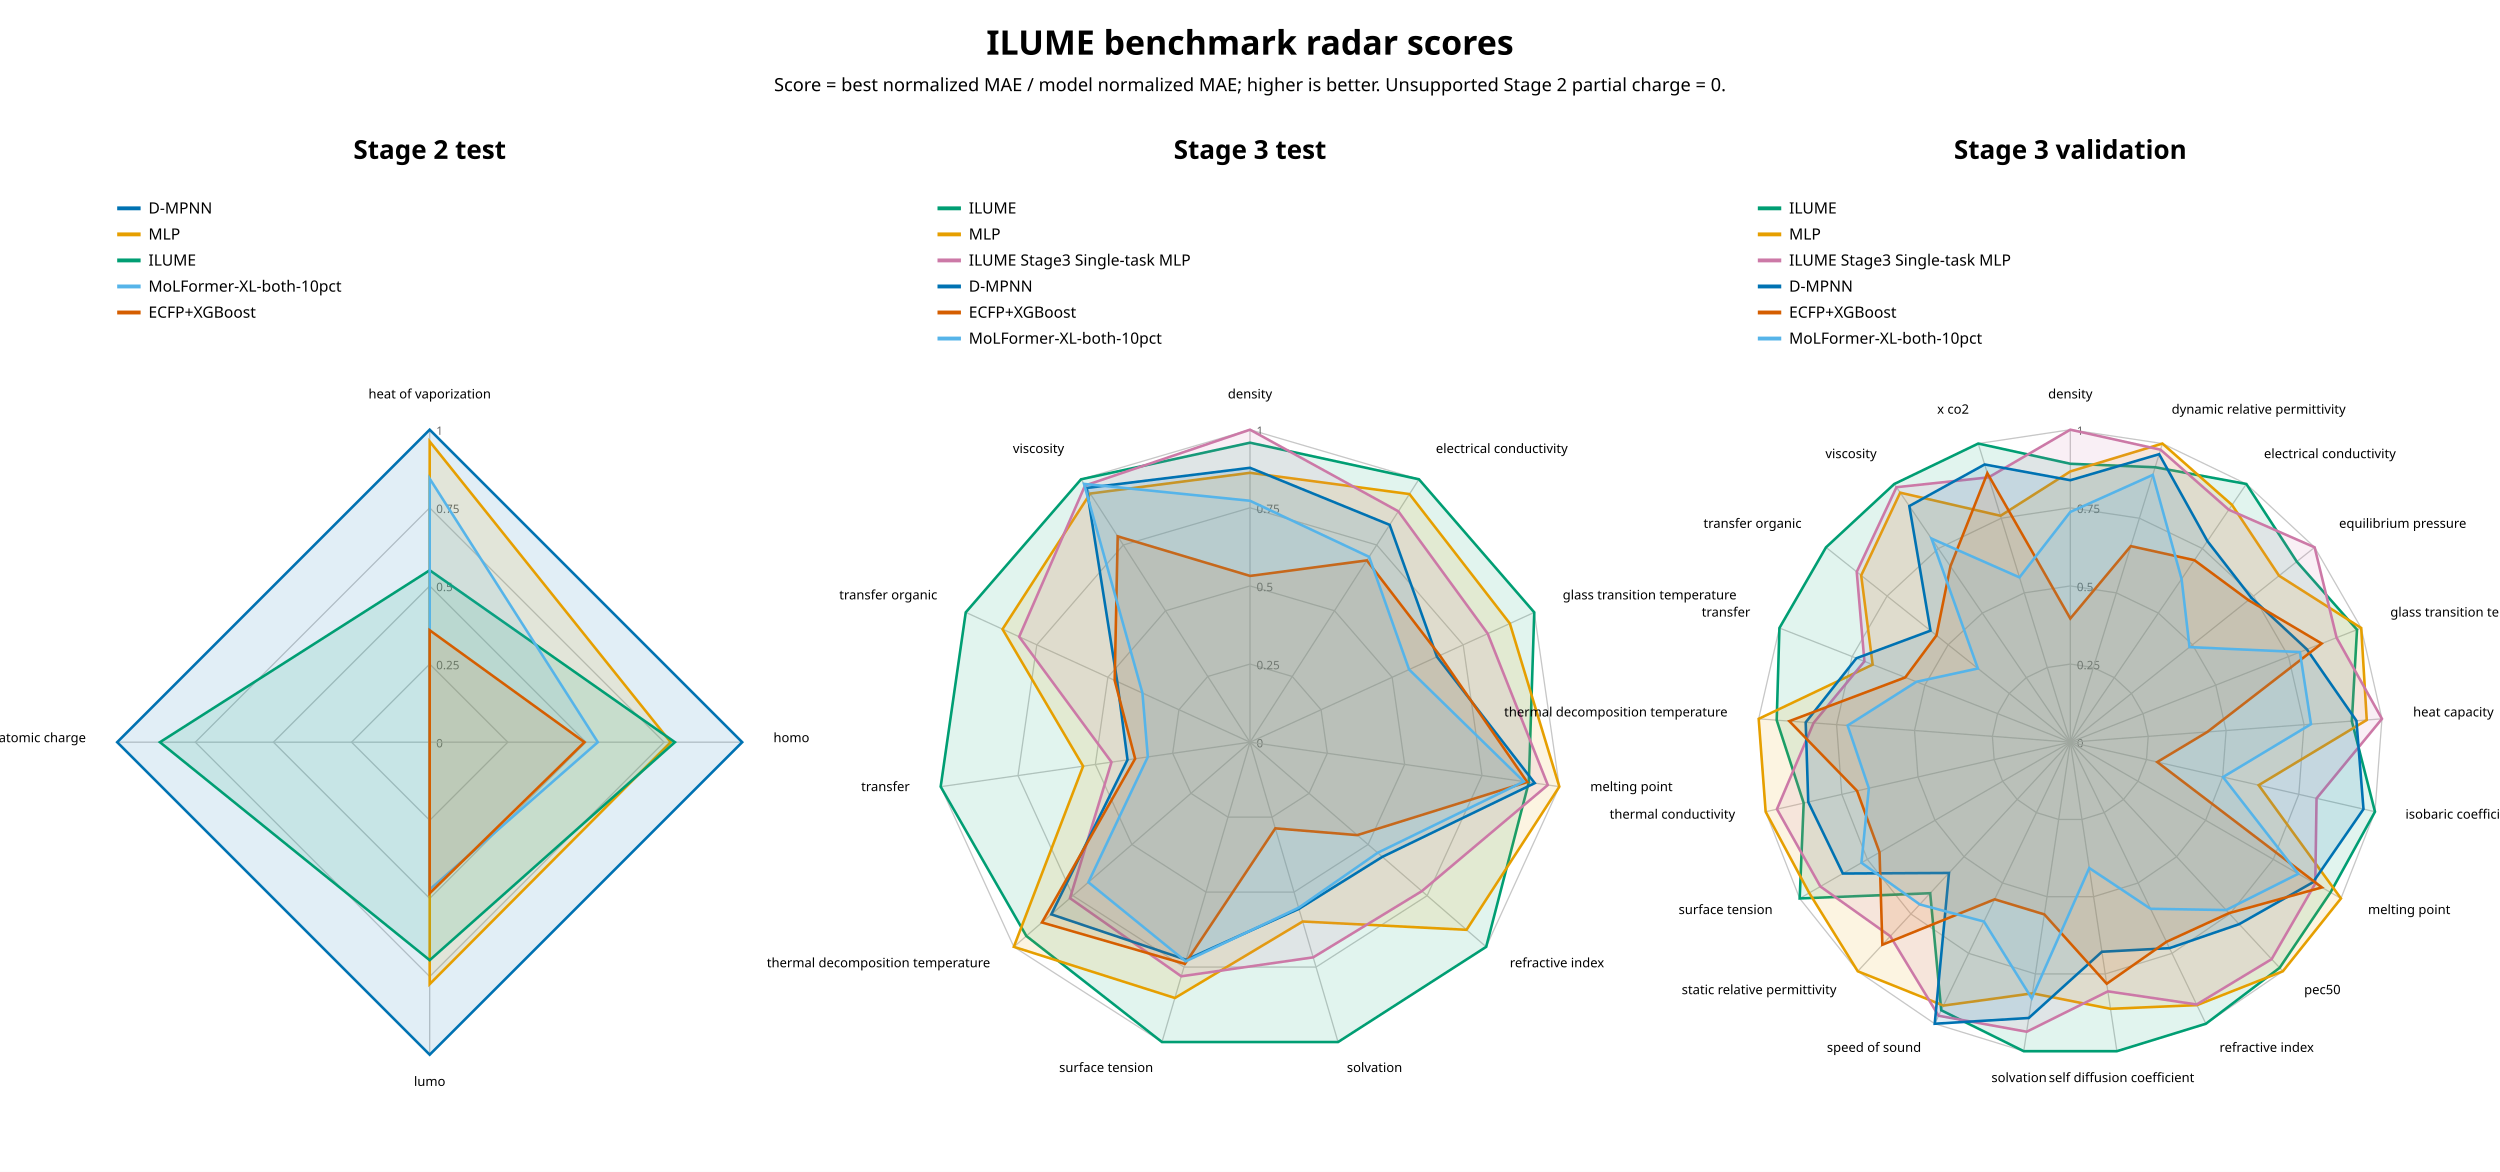
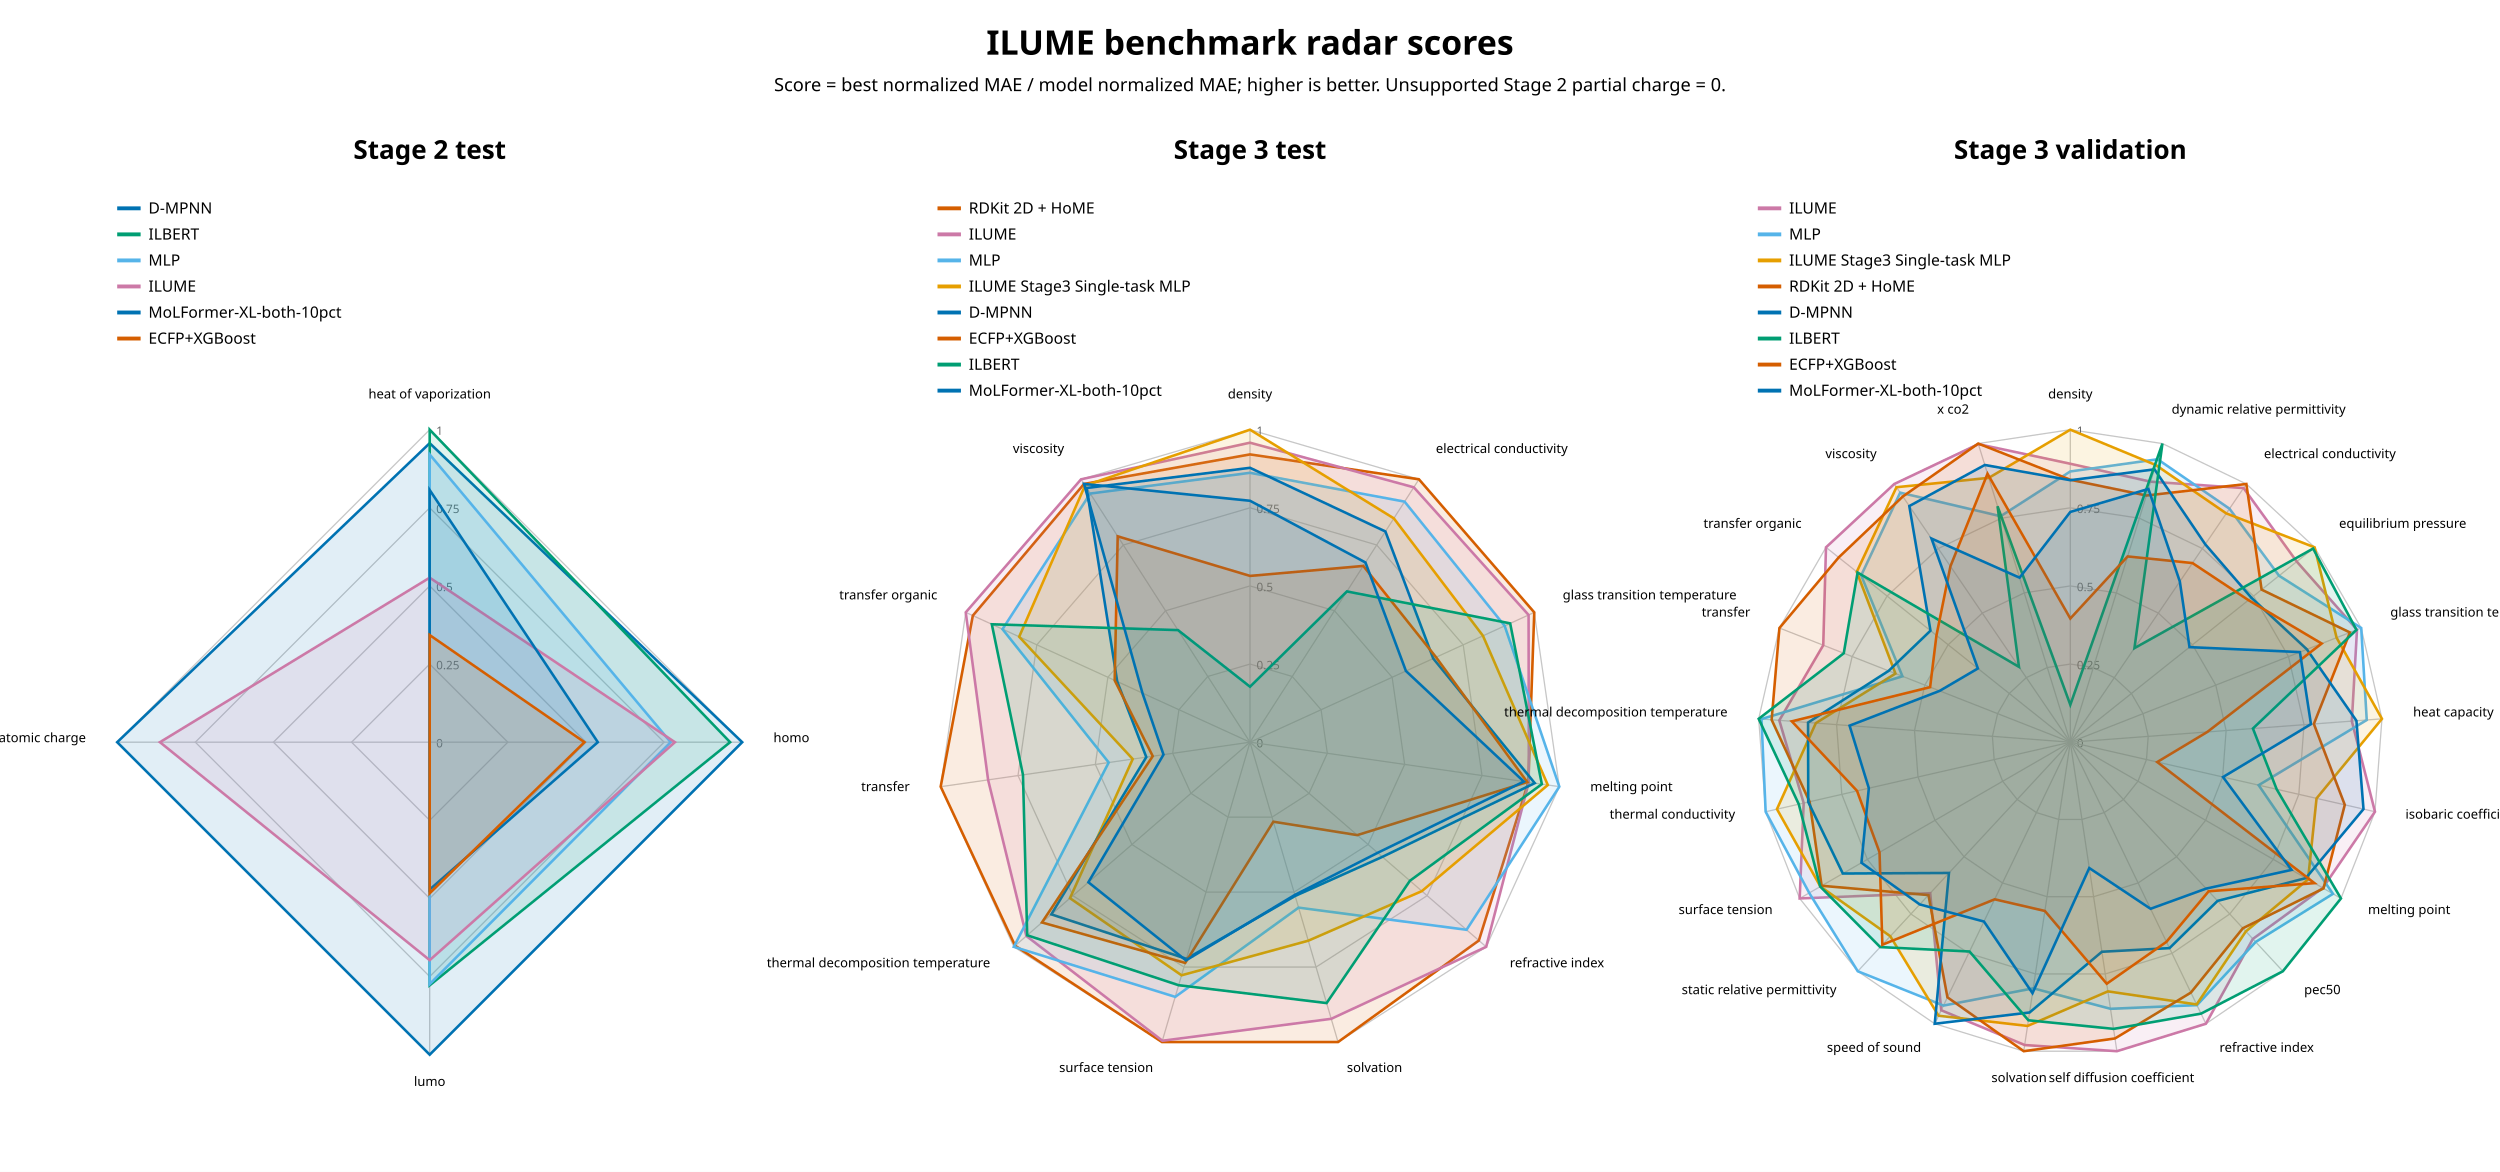
<svg xmlns="http://www.w3.org/2000/svg" width="1920" height="900" viewBox="0 0 1920 900">
  <rect width="1920" height="900" fill="white" />
  <text x="960" y="42" text-anchor="middle" font-family="sans-serif" font-size="26" font-weight="bold">ILUME benchmark radar scores</text>
  <text x="960" y="70" text-anchor="middle" font-family="sans-serif" font-size="14">Score = best normalized MAE / model normalized MAE; higher is better. Unsupported Stage 2 partial charge = 0.</text>
  <text x="330.0" y="122" text-anchor="middle" font-family="sans-serif" font-size="20" font-weight="bold">Stage 2 test</text>
  <polygon points="330.00,510.00 390.00,570.00 330.00,630.00 270.00,570.00" fill="none" stroke="#c7c7c7" stroke-width="1" />
  <text x="335.00" y="514.00" font-family="sans-serif" font-size="9" fill="#666">0.25</text>
  <polygon points="330.00,450.00 450.00,570.00 330.00,690.00 210.00,570.00" fill="none" stroke="#c7c7c7" stroke-width="1" />
  <text x="335.00" y="454.00" font-family="sans-serif" font-size="9" fill="#666">0.5</text>
  <polygon points="330.00,390.00 510.00,570.00 330.00,750.00 150.00,570.00" fill="none" stroke="#c7c7c7" stroke-width="1" />
  <text x="335.00" y="394.00" font-family="sans-serif" font-size="9" fill="#666">0.75</text>
  <polygon points="330.00,330.00 570.00,570.00 330.00,810.00 90.00,570.00" fill="none" stroke="#c7c7c7" stroke-width="1" />
  <text x="335.00" y="334.00" font-family="sans-serif" font-size="9" fill="#666">1</text>
  <text x="335.00" y="574.00" font-family="sans-serif" font-size="9" fill="#666">0</text>
  <line x1="330.00" y1="570.00" x2="330.00" y2="330.00" stroke="#c7c7c7" stroke-width="1" />
  <text x="330.00" y="306.00" text-anchor="middle" font-family="sans-serif" font-size="10">heat of vaporization</text>
  <line x1="330.00" y1="570.00" x2="570.00" y2="570.00" stroke="#c7c7c7" stroke-width="1" />
  <text x="594.00" y="570.00" text-anchor="start" font-family="sans-serif" font-size="10">homo</text>
  <line x1="330.00" y1="570.00" x2="330.00" y2="810.00" stroke="#c7c7c7" stroke-width="1" />
  <text x="330.00" y="834.00" text-anchor="middle" font-family="sans-serif" font-size="10">lumo</text>
  <line x1="330.00" y1="570.00" x2="90.00" y2="570.00" stroke="#c7c7c7" stroke-width="1" />
  <text x="66.00" y="570.00" text-anchor="end" font-family="sans-serif" font-size="10">partial atomic charge</text>
-   <polygon class="series" data-panel="stage2_test" data-run="dmpnn@outputs/benchmarks/v1/dmpnn" data-scores="1,1,1,1" points="330.00,330.00 570.00,570.00 330.00,810.00 90.00,570.00" fill="#0072b2" fill-opacity="0.12" stroke="#0072b2" stroke-width="2" />
+   <polygon class="series" data-panel="stage2_test" data-run="dmpnn@outputs/benchmarks/v1/dmpnn" data-scores="0.956824,1,1,1" points="330.00,340.36 570.00,570.00 330.00,810.00 90.00,570.00" fill="#0072b2" fill-opacity="0.12" stroke="#0072b2" stroke-width="2" />
  <line x1="90.0" y1="160" x2="108.0" y2="160" stroke="#0072b2" stroke-width="3" />
  <text x="114.0" y="164" font-family="sans-serif" font-size="12">D-MPNN</text>
-   <polygon class="series" data-panel="stage2_test" data-run="mlp@outputs/benchmarks/v1/mlp" data-scores="0.962248,0.77109,0.774135,0" points="330.00,339.06 515.06,570.00 330.00,755.79 330.00,570.00" fill="#e69f00" fill-opacity="0.12" stroke="#e69f00" stroke-width="2" />
-   <line x1="90.0" y1="180" x2="108.0" y2="180" stroke="#e69f00" stroke-width="3" />
-   <text x="114.0" y="184" font-family="sans-serif" font-size="12">MLP</text>
-   <polygon class="series" data-panel="stage2_test" data-run="ilume@outputs/v1/stage2/base/evaluate" data-scores="0.550177,0.784682,0.697555,0.863199" points="330.00,437.96 518.32,570.00 330.00,737.41 122.83,570.00" fill="#009e73" fill-opacity="0.12" stroke="#009e73" stroke-width="2" />
-   <line x1="90.0" y1="200" x2="108.0" y2="200" stroke="#009e73" stroke-width="3" />
-   <text x="114.0" y="204" font-family="sans-serif" font-size="12">ILUME</text>
-   <polygon class="series" data-panel="stage2_test" data-run="molformer@outputs/benchmarks/v1/molformer" data-scores="0.843331,0.537986,0.471542,0" points="330.00,367.60 459.12,570.00 330.00,683.17 330.00,570.00" fill="#56b4e9" fill-opacity="0.12" stroke="#56b4e9" stroke-width="2" />
-   <line x1="90.0" y1="220" x2="108.0" y2="220" stroke="#56b4e9" stroke-width="3" />
-   <text x="114.0" y="224" font-family="sans-serif" font-size="12">MoLFormer-XL-both-10pct</text>
-   <polygon class="series" data-panel="stage2_test" data-run="ecfp_xgboost@outputs/benchmarks/v1/ecfp_xgboost" data-scores="0.358219,0.49528,0.483526,0" points="330.00,484.03 448.87,570.00 330.00,686.05 330.00,570.00" fill="#d55e00" fill-opacity="0.12" stroke="#d55e00" stroke-width="2" />
-   <line x1="90.0" y1="240" x2="108.0" y2="240" stroke="#d55e00" stroke-width="3" />
-   <text x="114.0" y="244" font-family="sans-serif" font-size="12">ECFP+XGBoost</text>
+   <polygon class="series" data-panel="stage2_test" data-run="ilbert@outputs/benchmarks/v1/ilbert" data-scores="1,0.961306,0.777919,0" points="330.00,330.00 560.71,570.00 330.00,756.70 330.00,570.00" fill="#009e73" fill-opacity="0.12" stroke="#009e73" stroke-width="2" />
+   <line x1="90.0" y1="180" x2="108.0" y2="180" stroke="#009e73" stroke-width="3" />
+   <text x="114.0" y="184" font-family="sans-serif" font-size="12">ILBERT</text>
+   <polygon class="series" data-panel="stage2_test" data-run="mlp@outputs/benchmarks/v1/mlp" data-scores="0.920702,0.77109,0.774135,0" points="330.00,349.03 515.06,570.00 330.00,755.79 330.00,570.00" fill="#56b4e9" fill-opacity="0.12" stroke="#56b4e9" stroke-width="2" />
+   <line x1="90.0" y1="200" x2="108.0" y2="200" stroke="#56b4e9" stroke-width="3" />
+   <text x="114.0" y="204" font-family="sans-serif" font-size="12">MLP</text>
+   <polygon class="series" data-panel="stage2_test" data-run="ilume@outputs/v1/stage2/base/evaluate" data-scores="0.526423,0.784682,0.697555,0.863199" points="330.00,443.66 518.32,570.00 330.00,737.41 122.83,570.00" fill="#cc79a7" fill-opacity="0.12" stroke="#cc79a7" stroke-width="2" />
+   <line x1="90.0" y1="220" x2="108.0" y2="220" stroke="#cc79a7" stroke-width="3" />
+   <text x="114.0" y="224" font-family="sans-serif" font-size="12">ILUME</text>
+   <polygon class="series" data-panel="stage2_test" data-run="molformer@outputs/benchmarks/v1/molformer" data-scores="0.806919,0.537986,0.471542,0" points="330.00,376.34 459.12,570.00 330.00,683.17 330.00,570.00" fill="#0072b2" fill-opacity="0.12" stroke="#0072b2" stroke-width="2" />
+   <line x1="90.0" y1="240" x2="108.0" y2="240" stroke="#0072b2" stroke-width="3" />
+   <text x="114.0" y="244" font-family="sans-serif" font-size="12">MoLFormer-XL-both-10pct</text>
+   <polygon class="series" data-panel="stage2_test" data-run="ecfp_xgboost@outputs/benchmarks/v1/ecfp_xgboost" data-scores="0.342753,0.49528,0.483526,0" points="330.00,487.74 448.87,570.00 330.00,686.05 330.00,570.00" fill="#d55e00" fill-opacity="0.12" stroke="#d55e00" stroke-width="2" />
+   <line x1="90.0" y1="260" x2="108.0" y2="260" stroke="#d55e00" stroke-width="3" />
+   <text x="114.0" y="264" font-family="sans-serif" font-size="12">ECFP+XGBoost</text>
  <text x="960.0" y="122" text-anchor="middle" font-family="sans-serif" font-size="20" font-weight="bold">Stage 3 test</text>
  <polygon points="960.00,510.00 992.44,519.52 1014.58,545.08 1019.39,578.54 1005.34,609.29 976.90,627.57 943.10,627.57 914.66,609.29 900.61,578.54 905.42,545.08 927.56,519.52" fill="none" stroke="#c7c7c7" stroke-width="1" />
  <text x="965.00" y="514.00" font-family="sans-serif" font-size="9" fill="#666">0.25</text>
  <polygon points="960.00,450.00 1024.88,469.05 1069.16,520.15 1078.78,587.08 1050.69,648.58 993.81,685.14 926.19,685.14 869.31,648.58 841.22,587.08 850.84,520.15 895.12,469.05" fill="none" stroke="#c7c7c7" stroke-width="1" />
  <text x="965.00" y="454.00" font-family="sans-serif" font-size="9" fill="#666">0.5</text>
  <polygon points="960.00,390.00 1057.32,418.57 1123.73,495.23 1138.17,595.62 1096.03,687.87 1010.71,742.71 909.29,742.71 823.97,687.87 781.83,595.62 796.27,495.23 862.68,418.57" fill="none" stroke="#c7c7c7" stroke-width="1" />
  <text x="965.00" y="394.00" font-family="sans-serif" font-size="9" fill="#666">0.75</text>
  <polygon points="960.00,330.00 1089.75,368.10 1178.31,470.30 1197.56,604.16 1141.38,727.17 1027.62,800.28 892.38,800.28 778.62,727.17 722.44,604.16 741.69,470.30 830.25,368.10" fill="none" stroke="#c7c7c7" stroke-width="1" />
  <text x="965.00" y="334.00" font-family="sans-serif" font-size="9" fill="#666">1</text>
  <text x="965.00" y="574.00" font-family="sans-serif" font-size="9" fill="#666">0</text>
  <line x1="960.00" y1="570.00" x2="960.00" y2="330.00" stroke="#c7c7c7" stroke-width="1" />
  <text x="960.00" y="306.00" text-anchor="middle" font-family="sans-serif" font-size="10">density</text>
  <line x1="960.00" y1="570.00" x2="1089.75" y2="368.10" stroke="#c7c7c7" stroke-width="1" />
  <text x="1102.73" y="347.91" text-anchor="start" font-family="sans-serif" font-size="10">electrical conductivity</text>
  <line x1="960.00" y1="570.00" x2="1178.31" y2="470.30" stroke="#c7c7c7" stroke-width="1" />
  <text x="1200.14" y="460.33" text-anchor="start" font-family="sans-serif" font-size="10">glass transition temperature</text>
  <line x1="960.00" y1="570.00" x2="1197.56" y2="604.16" stroke="#c7c7c7" stroke-width="1" />
  <text x="1221.31" y="607.57" text-anchor="start" font-family="sans-serif" font-size="10">melting point</text>
  <line x1="960.00" y1="570.00" x2="1141.38" y2="727.17" stroke="#c7c7c7" stroke-width="1" />
  <text x="1159.52" y="742.88" text-anchor="start" font-family="sans-serif" font-size="10">refractive index</text>
  <line x1="960.00" y1="570.00" x2="1027.62" y2="800.28" stroke="#c7c7c7" stroke-width="1" />
  <text x="1034.38" y="823.31" text-anchor="start" font-family="sans-serif" font-size="10">solvation</text>
  <line x1="960.00" y1="570.00" x2="892.38" y2="800.28" stroke="#c7c7c7" stroke-width="1" />
  <text x="885.62" y="823.31" text-anchor="end" font-family="sans-serif" font-size="10">surface tension</text>
  <line x1="960.00" y1="570.00" x2="778.62" y2="727.17" stroke="#c7c7c7" stroke-width="1" />
  <text x="760.48" y="742.88" text-anchor="end" font-family="sans-serif" font-size="10">thermal decomposition temperature</text>
  <line x1="960.00" y1="570.00" x2="722.44" y2="604.16" stroke="#c7c7c7" stroke-width="1" />
  <text x="698.69" y="607.57" text-anchor="end" font-family="sans-serif" font-size="10">transfer</text>
  <line x1="960.00" y1="570.00" x2="741.69" y2="470.30" stroke="#c7c7c7" stroke-width="1" />
  <text x="719.86" y="460.33" text-anchor="end" font-family="sans-serif" font-size="10">transfer organic</text>
  <line x1="960.00" y1="570.00" x2="830.25" y2="368.10" stroke="#c7c7c7" stroke-width="1" />
  <text x="817.27" y="347.91" text-anchor="end" font-family="sans-serif" font-size="10">viscosity</text>
-   <polygon class="series" data-panel="stage3_test" data-run="ilume@outputs/v1/stage3/base/test" data-scores="0.958393,1,1,0.901385,1,1,1,0.947019,1,1,1" points="960.00,339.99 1089.75,368.10 1178.31,470.30 1174.13,600.79 1141.38,727.17 1027.62,800.28 892.38,800.28 788.23,718.84 722.44,604.16 741.69,470.30 830.25,368.10" fill="#009e73" fill-opacity="0.12" stroke="#009e73" stroke-width="2" />
-   <line x1="720.0" y1="160" x2="738.0" y2="160" stroke="#009e73" stroke-width="3" />
-   <text x="744.0" y="164" font-family="sans-serif" font-size="12">ILUME</text>
-   <polygon class="series" data-panel="stage3_test" data-run="mlp@outputs/benchmarks/v1/mlp" data-scores="0.862004,0.94381,0.914143,1,0.916843,0.598041,0.853107,1,0.539519,0.870647,0.945819" points="960.00,363.12 1082.46,379.44 1159.57,478.86 1197.56,604.16 1126.30,714.10 1000.44,707.72 902.32,766.45 778.62,727.17 831.83,588.43 769.93,483.20 837.28,379.04" fill="#e69f00" fill-opacity="0.12" stroke="#e69f00" stroke-width="2" />
-   <line x1="720.0" y1="180" x2="738.0" y2="180" stroke="#e69f00" stroke-width="3" />
-   <text x="744.0" y="184" font-family="sans-serif" font-size="12">MLP</text>
-   <polygon class="series" data-panel="stage3_test" data-run="ilume_stage3_single_task_mlp@outputs/benchmarks/v1/ilume_stage3_single_task_mlp" data-scores="1,0.87814,0.83623,0.962804,0.727681,0.717579,0.780766,0.762323,0.4478,0.812043,0.976377" points="960.00,330.00 1073.94,392.70 1142.56,486.63 1188.72,602.89 1091.99,684.37 1008.52,735.24 907.21,749.79 821.73,689.81 853.62,585.29 782.72,489.04 833.31,372.87" fill="#cc79a7" fill-opacity="0.12" stroke="#cc79a7" stroke-width="2" />
-   <line x1="720.0" y1="200" x2="738.0" y2="200" stroke="#cc79a7" stroke-width="3" />
-   <text x="744.0" y="204" font-family="sans-serif" font-size="12">ILUME Stage3 Single-task MLP</text>
-   <polygon class="series" data-panel="stage3_test" data-run="dmpnn@outputs/benchmarks/v1/dmpnn" data-scores="0.87798,0.82668,0.657776,0.920491,0.560354,0.555743,0.725643,0.841327,0.395984,0.467131,0.966994" points="960.00,359.28 1067.26,403.09 1103.60,504.42 1178.67,601.44 1061.64,658.07 997.58,697.98 910.94,737.10 807.40,702.23 865.93,583.53 858.02,523.43 834.53,374.76" fill="#0072b2" fill-opacity="0.12" stroke="#0072b2" stroke-width="2" />
-   <line x1="720.0" y1="220" x2="738.0" y2="220" stroke="#0072b2" stroke-width="3" />
-   <text x="744.0" y="224" font-family="sans-serif" font-size="12">D-MPNN</text>
-   <polygon class="series" data-panel="stage3_test" data-run="ecfp_xgboost@outputs/benchmarks/v1/ecfp_xgboost" data-scores="0.532079,0.691517,0.667808,0.896236,0.454073,0.287445,0.739444,0.880969,0.371397,0.475997,0.783078" points="960.00,442.30 1049.73,430.38 1105.79,503.42 1172.91,600.61 1042.36,641.37 979.44,636.19 910.00,740.28 800.21,708.46 871.77,582.69 856.08,522.54 858.39,411.90" fill="#d55e00" fill-opacity="0.12" stroke="#d55e00" stroke-width="2" />
-   <line x1="720.0" y1="240" x2="738.0" y2="240" stroke="#d55e00" stroke-width="3" />
-   <text x="744.0" y="244" font-family="sans-serif" font-size="12">ECFP+XGBoost</text>
-   <polygon class="series" data-panel="stage3_test" data-run="molformer@outputs/benchmarks/v1/molformer" data-scores="0.772533,0.704947,0.559693,0.885276,0.540489,0.552115,0.730913,0.68437,0.330303,0.378393,0.982415" points="960.00,384.59 1051.47,427.67 1082.19,514.20 1170.30,600.24 1058.03,654.95 997.33,697.14 910.58,738.31 835.87,677.56 881.53,581.28 877.39,532.27 832.53,371.65" fill="#56b4e9" fill-opacity="0.12" stroke="#56b4e9" stroke-width="2" />
-   <line x1="720.0" y1="260" x2="738.0" y2="260" stroke="#56b4e9" stroke-width="3" />
-   <text x="744.0" y="264" font-family="sans-serif" font-size="12">MoLFormer-XL-both-10pct</text>
+   <polygon class="series" data-panel="stage3_test" data-run="rdkit_2d_home@outputs/ablations/stage1_stage2_rdkit_home/evaluate/test" data-scores="0.920925,1,1,0.899856,0.969062,1,1,0.994513,1,0.975043,0.982373" points="960.00,348.98 1089.75,368.10 1178.31,470.30 1173.77,600.74 1135.77,722.30 1027.62,800.28 892.38,800.28 779.62,726.30 722.44,604.16 747.14,472.79 832.53,371.66" fill="#d55e00" fill-opacity="0.12" stroke="#d55e00" stroke-width="2" />
+   <line x1="720.0" y1="160" x2="738.0" y2="160" stroke="#d55e00" stroke-width="3" />
+   <text x="744.0" y="164" font-family="sans-serif" font-size="12">RDKit 2D + HoME</text>
+   <polygon class="series" data-panel="stage3_test" data-run="ilume@outputs/v1/stage3/base/test" data-scores="0.958393,0.969494,0.980026,0.901385,1,0.922593,0.995675,0.947019,0.84671,1,1" points="960.00,339.99 1085.80,374.26 1173.95,472.29 1174.13,600.79 1141.38,727.17 1022.38,782.45 892.68,799.28 788.23,718.84 758.86,598.92 741.69,470.30 830.25,368.10" fill="#cc79a7" fill-opacity="0.12" stroke="#cc79a7" stroke-width="2" />
+   <line x1="720.0" y1="180" x2="738.0" y2="180" stroke="#cc79a7" stroke-width="3" />
+   <text x="744.0" y="184" font-family="sans-serif" font-size="12">ILUME</text>
+   <polygon class="series" data-panel="stage3_test" data-run="mlp@outputs/benchmarks/v1/mlp" data-scores="0.862004,0.915018,0.895884,1,0.916843,0.551748,0.849417,1,0.456816,0.870647,0.945819" points="960.00,363.12 1078.73,385.26 1155.58,480.68 1197.56,604.16 1126.30,714.10 997.31,697.06 902.57,765.60 778.62,727.17 851.48,585.60 769.93,483.20 837.28,379.04" fill="#56b4e9" fill-opacity="0.12" stroke="#56b4e9" stroke-width="2" />
+   <line x1="720.0" y1="200" x2="738.0" y2="200" stroke="#56b4e9" stroke-width="3" />
+   <text x="744.0" y="204" font-family="sans-serif" font-size="12">MLP</text>
+   <polygon class="series" data-panel="stage3_test" data-run="ilume_stage3_single_task_mlp@outputs/benchmarks/v1/ilume_stage3_single_task_mlp" data-scores="1,0.851351,0.819528,0.962804,0.727681,0.662034,0.77739,0.762323,0.379157,0.812043,0.976377" points="960.00,330.00 1070.47,398.11 1138.91,488.29 1188.72,602.89 1091.99,684.37 1004.76,722.45 907.44,749.02 821.73,689.81 869.93,582.95 782.72,489.04 833.31,372.87" fill="#e69f00" fill-opacity="0.12" stroke="#e69f00" stroke-width="2" />
+   <line x1="720.0" y1="220" x2="738.0" y2="220" stroke="#e69f00" stroke-width="3" />
+   <text x="744.0" y="224" font-family="sans-serif" font-size="12">ILUME Stage3 Single-task MLP</text>
+   <polygon class="series" data-panel="stage3_test" data-run="dmpnn@outputs/benchmarks/v1/dmpnn" data-scores="0.87798,0.801462,0.644637,0.920491,0.560354,0.512725,0.722505,0.841327,0.335283,0.467131,0.966994" points="960.00,359.28 1063.99,408.18 1100.73,505.73 1178.67,601.44 1061.64,658.07 994.67,688.07 911.15,736.38 807.40,702.23 880.35,581.45 858.02,523.43 834.53,374.76" fill="#0072b2" fill-opacity="0.12" stroke="#0072b2" stroke-width="2" />
+   <line x1="720.0" y1="240" x2="738.0" y2="240" stroke="#0072b2" stroke-width="3" />
+   <text x="744.0" y="244" font-family="sans-serif" font-size="12">D-MPNN</text>
+   <polygon class="series" data-panel="stage3_test" data-run="ecfp_xgboost@outputs/benchmarks/v1/ecfp_xgboost" data-scores="0.532079,0.670422,0.654469,0.896236,0.454073,0.265195,0.736246,0.880969,0.314466,0.475997,0.783078" points="960.00,442.30 1046.99,434.64 1102.88,504.75 1172.91,600.61 1042.36,641.37 977.93,631.07 910.22,739.54 800.21,708.46 885.30,580.74 856.08,522.54 858.39,411.90" fill="#d55e00" fill-opacity="0.12" stroke="#d55e00" stroke-width="2" />
+   <line x1="720.0" y1="260" x2="738.0" y2="260" stroke="#d55e00" stroke-width="3" />
+   <text x="744.0" y="264" font-family="sans-serif" font-size="12">ECFP+XGBoost</text>
+   <polygon class="series" data-panel="stage3_test" data-run="ilbert@outputs/benchmarks/v1/ilbert" data-scores="0.177493,0.573464,0.915269,0.943484,0.677147,0.870082,0.810524,0.943435,0.73395,0.908306,0.426328" points="960.00,527.40 1034.41,454.22 1159.81,478.75 1184.13,602.23 1082.82,676.42 1018.83,770.36 905.20,756.65 788.88,718.28 785.64,595.07 761.71,479.44 904.68,483.92" fill="#009e73" fill-opacity="0.12" stroke="#009e73" stroke-width="2" />
+   <line x1="720.0" y1="280" x2="738.0" y2="280" stroke="#009e73" stroke-width="3" />
+   <text x="744.0" y="284" font-family="sans-serif" font-size="12">ILBERT</text>
+   <polygon class="series" data-panel="stage3_test" data-run="molformer@outputs/benchmarks/v1/molformer" data-scores="0.772533,0.683442,0.548513,0.885276,0.540489,0.509378,0.727752,0.68437,0.279671,0.378393,0.982415" points="960.00,384.59 1048.68,432.01 1079.75,515.31 1170.30,600.24 1058.03,654.95 994.44,687.30 910.79,737.59 835.87,677.56 893.56,579.55 877.39,532.27 832.53,371.65" fill="#0072b2" fill-opacity="0.12" stroke="#0072b2" stroke-width="2" />
+   <line x1="720.0" y1="300" x2="738.0" y2="300" stroke="#0072b2" stroke-width="3" />
+   <text x="744.0" y="304" font-family="sans-serif" font-size="12">MoLFormer-XL-both-10pct</text>
  <text x="1590.0" y="122" text-anchor="middle" font-family="sans-serif" font-size="20" font-weight="bold">Stage 3 validation</text>
  <polygon points="1590.00,510.00 1607.69,512.67 1623.80,520.43 1636.91,532.59 1645.85,548.08 1649.83,565.52 1648.50,583.35 1641.96,600.00 1630.81,613.98 1616.03,624.06 1598.94,629.33 1581.06,629.33 1563.97,624.06 1549.19,613.98 1538.04,600.00 1531.50,583.35 1530.17,565.52 1534.15,548.08 1543.09,532.59 1556.20,520.43 1572.31,512.67" fill="none" stroke="#c7c7c7" stroke-width="1" />
  <text x="1595.00" y="514.00" font-family="sans-serif" font-size="9" fill="#666">0.25</text>
  <polygon points="1590.00,450.00 1625.37,455.33 1657.60,470.85 1683.82,495.18 1701.70,526.16 1709.66,561.03 1706.99,596.70 1693.92,630.00 1671.62,657.97 1642.07,678.12 1607.89,688.66 1572.11,688.66 1537.93,678.12 1508.38,657.97 1486.08,630.00 1473.01,596.70 1470.34,561.03 1478.30,526.16 1496.18,495.18 1522.40,470.85 1554.63,455.33" fill="none" stroke="#c7c7c7" stroke-width="1" />
  <text x="1595.00" y="454.00" font-family="sans-serif" font-size="9" fill="#666">0.5</text>
  <polygon points="1590.00,390.00 1643.06,398.00 1691.40,421.28 1730.73,457.77 1757.56,504.24 1769.50,556.55 1765.49,610.05 1745.88,660.00 1712.43,701.95 1668.10,732.17 1616.83,747.99 1563.17,747.99 1511.90,732.17 1467.57,701.95 1434.12,660.00 1414.51,610.05 1410.50,556.55 1422.44,504.24 1449.27,457.77 1488.60,421.28 1536.94,398.00" fill="none" stroke="#c7c7c7" stroke-width="1" />
  <text x="1595.00" y="394.00" font-family="sans-serif" font-size="9" fill="#666">0.75</text>
  <polygon points="1590.00,330.00 1660.74,340.66 1725.20,371.70 1777.64,420.36 1813.41,482.32 1829.33,552.06 1823.98,623.41 1797.85,690.00 1753.24,745.93 1694.13,786.23 1625.77,807.32 1554.23,807.32 1485.87,786.23 1426.76,745.93 1382.15,690.00 1356.02,623.41 1350.67,552.06 1366.59,482.32 1402.36,420.36 1454.80,371.70 1519.26,340.66" fill="none" stroke="#c7c7c7" stroke-width="1" />
  <text x="1595.00" y="334.00" font-family="sans-serif" font-size="9" fill="#666">1</text>
  <text x="1595.00" y="574.00" font-family="sans-serif" font-size="9" fill="#666">0</text>
  <line x1="1590.00" y1="570.00" x2="1590.00" y2="330.00" stroke="#c7c7c7" stroke-width="1" />
  <text x="1590.00" y="306.00" text-anchor="middle" font-family="sans-serif" font-size="10">density</text>
  <line x1="1590.00" y1="570.00" x2="1660.74" y2="340.66" stroke="#c7c7c7" stroke-width="1" />
  <text x="1667.82" y="317.73" text-anchor="start" font-family="sans-serif" font-size="10">dynamic relative permittivity</text>
  <line x1="1590.00" y1="570.00" x2="1725.20" y2="371.70" stroke="#c7c7c7" stroke-width="1" />
  <text x="1738.72" y="351.87" text-anchor="start" font-family="sans-serif" font-size="10">electrical conductivity</text>
  <line x1="1590.00" y1="570.00" x2="1777.64" y2="420.36" stroke="#c7c7c7" stroke-width="1" />
  <text x="1796.40" y="405.40" text-anchor="start" font-family="sans-serif" font-size="10">equilibrium pressure</text>
  <line x1="1590.00" y1="570.00" x2="1813.41" y2="482.32" stroke="#c7c7c7" stroke-width="1" />
  <text x="1835.75" y="473.55" text-anchor="start" font-family="sans-serif" font-size="10">glass transition temperature</text>
  <line x1="1590.00" y1="570.00" x2="1829.33" y2="552.06" stroke="#c7c7c7" stroke-width="1" />
  <text x="1853.26" y="550.27" text-anchor="start" font-family="sans-serif" font-size="10">heat capacity</text>
  <line x1="1590.00" y1="570.00" x2="1823.98" y2="623.41" stroke="#c7c7c7" stroke-width="1" />
  <text x="1847.38" y="628.75" text-anchor="start" font-family="sans-serif" font-size="10">isobaric coefficient of volume expansion</text>
  <line x1="1590.00" y1="570.00" x2="1797.85" y2="690.00" stroke="#c7c7c7" stroke-width="1" />
  <text x="1818.63" y="702.00" text-anchor="start" font-family="sans-serif" font-size="10">melting point</text>
  <line x1="1590.00" y1="570.00" x2="1753.24" y2="745.93" stroke="#c7c7c7" stroke-width="1" />
  <text x="1769.57" y="763.53" text-anchor="start" font-family="sans-serif" font-size="10">pec50</text>
  <line x1="1590.00" y1="570.00" x2="1694.13" y2="786.23" stroke="#c7c7c7" stroke-width="1" />
  <text x="1704.55" y="807.86" text-anchor="start" font-family="sans-serif" font-size="10">refractive index</text>
  <line x1="1590.00" y1="570.00" x2="1625.77" y2="807.32" stroke="#c7c7c7" stroke-width="1" />
  <text x="1629.35" y="831.05" text-anchor="middle" font-family="sans-serif" font-size="10">self diffusion coefficient</text>
  <line x1="1590.00" y1="570.00" x2="1554.23" y2="807.32" stroke="#c7c7c7" stroke-width="1" />
  <text x="1550.65" y="831.05" text-anchor="middle" font-family="sans-serif" font-size="10">solvation</text>
  <line x1="1590.00" y1="570.00" x2="1485.87" y2="786.23" stroke="#c7c7c7" stroke-width="1" />
  <text x="1475.45" y="807.86" text-anchor="end" font-family="sans-serif" font-size="10">speed of sound</text>
  <line x1="1590.00" y1="570.00" x2="1426.76" y2="745.93" stroke="#c7c7c7" stroke-width="1" />
  <text x="1410.43" y="763.53" text-anchor="end" font-family="sans-serif" font-size="10">static relative permittivity</text>
  <line x1="1590.00" y1="570.00" x2="1382.15" y2="690.00" stroke="#c7c7c7" stroke-width="1" />
  <text x="1361.37" y="702.00" text-anchor="end" font-family="sans-serif" font-size="10">surface tension</text>
  <line x1="1590.00" y1="570.00" x2="1356.02" y2="623.41" stroke="#c7c7c7" stroke-width="1" />
  <text x="1332.62" y="628.75" text-anchor="end" font-family="sans-serif" font-size="10">thermal conductivity</text>
  <line x1="1590.00" y1="570.00" x2="1350.67" y2="552.06" stroke="#c7c7c7" stroke-width="1" />
  <text x="1326.74" y="550.27" text-anchor="end" font-family="sans-serif" font-size="10">thermal decomposition temperature</text>
  <line x1="1590.00" y1="570.00" x2="1366.59" y2="482.32" stroke="#c7c7c7" stroke-width="1" />
  <text x="1344.25" y="473.55" text-anchor="end" font-family="sans-serif" font-size="10">transfer</text>
  <line x1="1590.00" y1="570.00" x2="1402.36" y2="420.36" stroke="#c7c7c7" stroke-width="1" />
  <text x="1383.60" y="405.40" text-anchor="end" font-family="sans-serif" font-size="10">transfer organic</text>
  <line x1="1590.00" y1="570.00" x2="1454.80" y2="371.70" stroke="#c7c7c7" stroke-width="1" />
  <text x="1441.28" y="351.87" text-anchor="end" font-family="sans-serif" font-size="10">viscosity</text>
  <line x1="1590.00" y1="570.00" x2="1519.26" y2="340.66" stroke="#c7c7c7" stroke-width="1" />
  <text x="1512.18" y="317.73" text-anchor="end" font-family="sans-serif" font-size="10">x co2</text>
-   <polygon class="series" data-panel="stage3_validation" data-run="ilume@study:ilume-stage3-6e0b193154d4b81545dc1bac0bb187e872a34548b7cee0723f681a7c5105f31d-taskwise-refined" data-scores="0.890952,0.920683,1,0.926856,0.985543,0.903393,1,0.961391,0.984833,1,1,1,0.952053,0.659287,1,0.875185,0.942174,1,1,1,1" points="1590.00,356.17 1655.13,358.85 1725.20,371.70 1763.91,431.31 1810.18,483.59 1806.21,553.80 1823.98,623.41 1789.82,685.37 1750.77,743.26 1694.13,786.23 1625.77,807.32 1554.23,807.32 1490.86,775.86 1482.38,685.99 1382.15,690.00 1385.22,616.74 1364.51,553.10 1366.59,482.32 1402.36,420.36 1454.80,371.70 1519.26,340.66" fill="#009e73" fill-opacity="0.12" stroke="#009e73" stroke-width="2" />
-   <line x1="1350.0" y1="160" x2="1368.0" y2="160" stroke="#009e73" stroke-width="3" />
+   <polygon class="series" data-panel="stage3_validation" data-run="ilume@study:ilume-stage3-6e0b193154d4b81545dc1bac0bb187e872a34548b7cee0723f681a7c5105f31d-taskwise-refined" data-scores="0.890952,0.872341,0.984235,0.926856,0.985543,0.903393,1,0.933011,0.858857,1,1,0.980018,0.952053,0.659287,1,0.875185,0.933843,0.849336,1,1,0.998103" points="1590.00,356.17 1651.71,369.94 1723.07,374.83 1763.91,431.31 1810.18,483.59 1806.21,553.80 1823.98,623.41 1783.92,681.96 1730.20,721.10 1694.13,786.23 1625.77,807.32 1554.94,802.58 1490.86,775.86 1482.38,685.99 1382.15,690.00 1385.22,616.74 1366.50,553.25 1400.25,495.53 1402.36,420.36 1454.80,371.70 1519.39,341.10" fill="#cc79a7" fill-opacity="0.12" stroke="#cc79a7" stroke-width="2" />
+   <line x1="1350.0" y1="160" x2="1368.0" y2="160" stroke="#cc79a7" stroke-width="3" />
  <text x="1374.0" y="164" font-family="sans-serif" font-size="12">ILUME</text>
-   <polygon class="series" data-panel="stage3_validation" data-run="mlp@outputs/benchmarks/v1/mlp" data-scores="0.866435,1,0.918706,0.854354,1,0.951231,0.618145,1,1,0.933924,0.862821,0.812717,0.935528,1,0.964822,1,1,0.679511,0.855966,0.966434,0.758141" points="1590.00,362.06 1660.74,340.66 1714.21,387.82 1750.31,442.16 1813.41,482.32 1817.66,552.94 1734.64,603.01 1797.85,690.00 1753.24,745.93 1687.25,771.94 1620.86,774.76 1560.93,762.87 1492.58,772.29 1426.76,745.93 1389.47,685.78 1356.02,623.41 1350.67,552.06 1438.19,510.42 1429.39,441.92 1459.34,378.36 1536.37,396.13" fill="#e69f00" fill-opacity="0.12" stroke="#e69f00" stroke-width="2" />
-   <line x1="1350.0" y1="180" x2="1368.0" y2="180" stroke="#e69f00" stroke-width="3" />
+   <polygon class="series" data-panel="stage3_validation" data-run="mlp@outputs/benchmarks/v1/mlp" data-scores="0.866435,0.947494,0.904223,0.854354,1,0.951231,0.618145,0.970481,0.872084,0.933924,0.862821,0.796477,0.935528,1,0.964822,1,0.991157,0.577134,0.855966,0.966434,0.756703" points="1590.00,362.06 1657.03,352.70 1712.25,390.70 1750.31,442.16 1813.41,482.32 1817.66,552.94 1734.64,603.01 1791.71,686.46 1732.36,723.43 1687.25,771.94 1620.86,774.76 1561.51,759.02 1492.58,772.29 1426.76,745.93 1389.47,685.78 1356.02,623.41 1352.79,552.22 1461.06,519.40 1429.39,441.92 1459.34,378.36 1536.47,396.46" fill="#56b4e9" fill-opacity="0.12" stroke="#56b4e9" stroke-width="2" />
+   <line x1="1350.0" y1="180" x2="1368.0" y2="180" stroke="#56b4e9" stroke-width="3" />
  <text x="1374.0" y="184" font-family="sans-serif" font-size="12">MLP</text>
-   <polygon class="series" data-panel="stage3_validation" data-run="ilume_stage3_single_task_mlp@outputs/benchmarks/v1/ilume_stage3_single_task_mlp" data-scores="1,0.97948,0.900212,1,0.915375,1,0.808239,0.905119,0.947135,0.931526,0.806437,0.936991,0.971657,0.847054,0.923561,0.962882,0.82394,0.707846,0.874165,0.987535,0.886891" points="1590.00,330.00 1659.29,345.37 1711.71,391.49 1777.64,420.36 1794.50,489.74 1829.33,552.06 1779.11,613.16 1778.13,678.61 1744.61,736.63 1687.00,771.43 1618.85,761.38 1556.48,792.37 1488.82,780.10 1451.73,719.02 1398.04,680.83 1364.70,621.42 1392.81,555.22 1431.86,507.93 1425.97,439.19 1456.49,374.17 1527.26,366.60" fill="#cc79a7" fill-opacity="0.12" stroke="#cc79a7" stroke-width="2" />
-   <line x1="1350.0" y1="200" x2="1368.0" y2="200" stroke="#cc79a7" stroke-width="3" />
+   <polygon class="series" data-panel="stage3_validation" data-run="ilume_stage3_single_task_mlp@outputs/benchmarks/v1/ilume_stage3_single_task_mlp" data-scores="1,0.928051,0.88602,1,0.915375,1,0.808239,0.878401,0.825981,0.931526,0.806437,0.918268,0.971657,0.847054,0.923561,0.962882,0.816654,0.601199,0.874165,0.987535,0.885209" points="1590.00,330.00 1655.65,357.16 1709.79,394.30 1777.64,420.36 1794.50,489.74 1829.33,552.06 1779.11,613.16 1772.57,675.41 1724.83,715.32 1687.00,771.43 1618.85,761.38 1557.15,787.92 1488.82,780.10 1451.73,719.02 1398.04,680.83 1364.70,621.42 1394.55,555.35 1455.69,517.29 1425.97,439.19 1456.49,374.17 1527.38,366.99" fill="#e69f00" fill-opacity="0.12" stroke="#e69f00" stroke-width="2" />
+   <line x1="1350.0" y1="200" x2="1368.0" y2="200" stroke="#e69f00" stroke-width="3" />
  <text x="1374.0" y="204" font-family="sans-serif" font-size="12">ILUME Stage3 Single-task MLP</text>
-   <polygon class="series" data-panel="stage3_validation" data-run="dmpnn@outputs/benchmarks/v1/dmpnn" data-scores="0.838336,0.964409,0.778757,0.741203,0.813274,0.918149,0.962289,0.896577,0.794354,0.731471,0.678191,0.89255,1,0.570915,0.840575,0.860188,0.849128,0.735392,0.572371,0.914598,0.930034" points="1590.00,368.80 1658.22,348.82 1695.29,415.57 1729.08,459.09 1771.69,498.69 1809.74,553.53 1815.16,621.39 1776.35,677.59 1719.67,709.75 1666.17,728.17 1614.26,730.95 1558.07,781.82 1485.87,786.23 1496.80,670.44 1415.29,670.87 1388.73,615.94 1386.78,554.77 1425.71,505.52 1482.60,484.35 1466.35,388.64 1524.21,356.71" fill="#0072b2" fill-opacity="0.12" stroke="#0072b2" stroke-width="2" />
-   <line x1="1350.0" y1="220" x2="1368.0" y2="220" stroke="#0072b2" stroke-width="3" />
-   <text x="1374.0" y="224" font-family="sans-serif" font-size="12">D-MPNN</text>
-   <polygon class="series" data-panel="stage3_validation" data-run="ecfp_xgboost@outputs/benchmarks/v1/ecfp_xgboost" data-scores="0.395747,0.656533,0.704894,0.729018,0.864042,0.439763,0.285232,0.929496,0.746304,0.709031,0.781694,0.55731,0.558114,0.884249,0.704962,0.700041,0.901767,0.567408,0.54792,0.681048,0.900673" points="1590.00,475.02 1636.44,419.43 1685.30,430.22 1726.79,460.91 1783.04,494.24 1695.25,562.11 1656.74,585.23 1783.19,681.54 1711.83,701.30 1663.83,723.32 1617.96,755.51 1570.06,702.26 1531.88,690.68 1445.65,725.57 1443.48,654.60 1426.20,607.39 1374.18,553.83 1463.24,520.25 1487.19,488.01 1497.92,434.95 1526.29,363.44" fill="#d55e00" fill-opacity="0.12" stroke="#d55e00" stroke-width="2" />
-   <line x1="1350.0" y1="240" x2="1368.0" y2="240" stroke="#d55e00" stroke-width="3" />
-   <text x="1374.0" y="244" font-family="sans-serif" font-size="12">ECFP+XGBoost</text>
-   <polygon class="series" data-panel="stage3_validation" data-run="molformer@outputs/benchmarks/v1/molformer" data-scores="0.736791,0.895054,0.632131,0.487872,0.789318,0.772239,0.501244,0.842227,0.73276,0.59171,0.407309,0.828803,0.637004,0.70826,0.771771,0.661325,0.714666,0.529032,0.378395,0.78859,0.551948" points="1590.00,393.17 1653.32,364.73 1675.46,444.65 1681.54,497.00 1766.34,500.79 1774.82,556.15 1707.28,596.77 1765.05,671.07 1709.62,698.92 1651.62,697.95 1604.57,666.66 1560.35,766.69 1523.67,707.74 1474.38,694.61 1429.59,662.61 1435.26,605.32 1418.96,557.18 1471.81,523.61 1519.00,513.38 1483.39,413.62 1550.95,443.42" fill="#56b4e9" fill-opacity="0.12" stroke="#56b4e9" stroke-width="2" />
-   <line x1="1350.0" y1="260" x2="1368.0" y2="260" stroke="#56b4e9" stroke-width="3" />
-   <text x="1374.0" y="264" font-family="sans-serif" font-size="12">MoLFormer-XL-both-10pct</text>
+   <polygon class="series" data-panel="stage3_validation" data-run="rdkit_2d_home@study:rdkit-2d-home-stage3-eb9859cafaa86c3a85b5c0278ca6d0682d1edd43de0502d747bead2ba4024ef6-taskwise-refined" data-scores="0.839756,0.82605,1,0.78295,0.961085,0.781566,0.90086,0.935642,0.812043,0.889301,0.958763,1,0.906208,0.667416,0.918925,0.855746,0.958437,1,0.948174,0.951559,1" points="1590.00,368.46 1648.44,380.56 1725.20,371.70 1736.91,452.84 1804.72,485.73 1777.05,555.98 1800.79,618.11 1784.47,682.28 1722.56,712.86 1682.60,762.30 1624.30,797.53 1554.23,807.32 1495.63,765.95 1481.05,687.42 1399.01,680.27 1389.77,615.70 1360.62,552.81 1366.59,482.32 1412.09,428.12 1461.35,381.31 1519.26,340.66" fill="#d55e00" fill-opacity="0.12" stroke="#d55e00" stroke-width="2" />
+   <line x1="1350.0" y1="220" x2="1368.0" y2="220" stroke="#d55e00" stroke-width="3" />
+   <text x="1374.0" y="224" font-family="sans-serif" font-size="12">RDKit 2D + HoME</text>
+   <polygon class="series" data-panel="stage3_validation" data-run="dmpnn@outputs/benchmarks/v1/dmpnn" data-scores="0.838336,0.913772,0.766479,0.741203,0.813274,0.918149,0.962289,0.87011,0.692744,0.731471,0.678191,0.874715,1,0.570915,0.840575,0.860188,0.841619,0.624595,0.572371,0.914598,0.92827" points="1590.00,368.80 1654.64,360.44 1693.63,418.01 1729.08,459.09 1771.69,498.69 1809.74,553.53 1815.16,621.39 1770.85,674.41 1703.08,691.88 1666.17,728.17 1614.26,730.95 1558.71,777.59 1485.87,786.23 1496.80,670.44 1415.29,670.87 1388.73,615.94 1388.58,554.91 1450.46,515.23 1482.60,484.35 1466.35,388.64 1524.33,357.11" fill="#0072b2" fill-opacity="0.12" stroke="#0072b2" stroke-width="2" />
+   <line x1="1350.0" y1="240" x2="1368.0" y2="240" stroke="#0072b2" stroke-width="3" />
+   <text x="1374.0" y="244" font-family="sans-serif" font-size="12">D-MPNN</text>
+   <polygon class="series" data-panel="stage3_validation" data-run="ilbert@outputs/benchmarks/v1/ilbert" data-scores="0.119672,1,0.364355,0.99378,0.983598,0.585972,0.677345,1,1,0.964039,0.927765,0.899963,0.743412,0.894417,0.924085,0.891292,1,0.778816,0.870713,0.291755,0.790201" points="1590.00,541.28 1660.74,340.66 1639.26,497.75 1776.47,421.29 1809.75,483.76 1730.24,559.49 1748.49,606.17 1797.85,690.00 1753.24,745.93 1690.39,778.46 1623.19,790.18 1557.81,783.58 1512.59,730.75 1443.99,727.36 1397.93,680.89 1381.45,617.60 1350.67,552.06 1416.00,501.71 1426.62,439.71 1550.56,512.15 1534.10,388.78" fill="#009e73" fill-opacity="0.12" stroke="#009e73" stroke-width="2" />
+   <line x1="1350.0" y1="260" x2="1368.0" y2="260" stroke="#009e73" stroke-width="3" />
+   <text x="1374.0" y="264" font-family="sans-serif" font-size="12">ILBERT</text>
+   <polygon class="series" data-panel="stage3_validation" data-run="ecfp_xgboost@outputs/benchmarks/v1/ecfp_xgboost" data-scores="0.395747,0.622061,0.693781,0.729018,0.864042,0.439763,0.285232,0.902058,0.65084,0.709031,0.781694,0.546174,0.558114,0.884249,0.704962,0.700041,0.893792,0.481921,0.54792,0.681048,0.898964" points="1590.00,475.02 1634.01,427.34 1683.80,432.43 1726.79,460.91 1783.04,494.24 1695.25,562.11 1656.74,585.23 1777.49,678.25 1696.24,684.50 1663.83,723.32 1617.96,755.51 1570.46,699.62 1531.88,690.68 1445.65,725.57 1443.48,654.60 1426.20,607.39 1376.09,553.97 1482.33,527.74 1487.19,488.01 1497.92,434.95 1526.41,363.83" fill="#d55e00" fill-opacity="0.12" stroke="#d55e00" stroke-width="2" />
+   <line x1="1350.0" y1="280" x2="1368.0" y2="280" stroke="#d55e00" stroke-width="3" />
+   <text x="1374.0" y="284" font-family="sans-serif" font-size="12">ECFP+XGBoost</text>
+   <polygon class="series" data-panel="stage3_validation" data-run="molformer@outputs/benchmarks/v1/molformer" data-scores="0.736791,0.848058,0.622165,0.487872,0.789318,0.772239,0.501244,0.817366,0.639029,0.59171,0.407309,0.812241,0.637004,0.70826,0.771771,0.661325,0.708346,0.449326,0.378395,0.78859,0.550901" points="1590.00,393.17 1649.99,375.51 1674.11,446.63 1681.54,497.00 1766.34,500.79 1774.82,556.15 1707.28,596.77 1759.89,668.08 1694.32,682.43 1651.62,697.95 1604.57,666.66 1560.95,762.76 1523.67,707.74 1474.38,694.61 1429.59,662.61 1435.26,605.32 1420.47,557.30 1489.62,530.60 1519.00,513.38 1483.39,413.62 1551.03,443.66" fill="#0072b2" fill-opacity="0.12" stroke="#0072b2" stroke-width="2" />
+   <line x1="1350.0" y1="300" x2="1368.0" y2="300" stroke="#0072b2" stroke-width="3" />
+   <text x="1374.0" y="304" font-family="sans-serif" font-size="12">MoLFormer-XL-both-10pct</text>
</svg>
